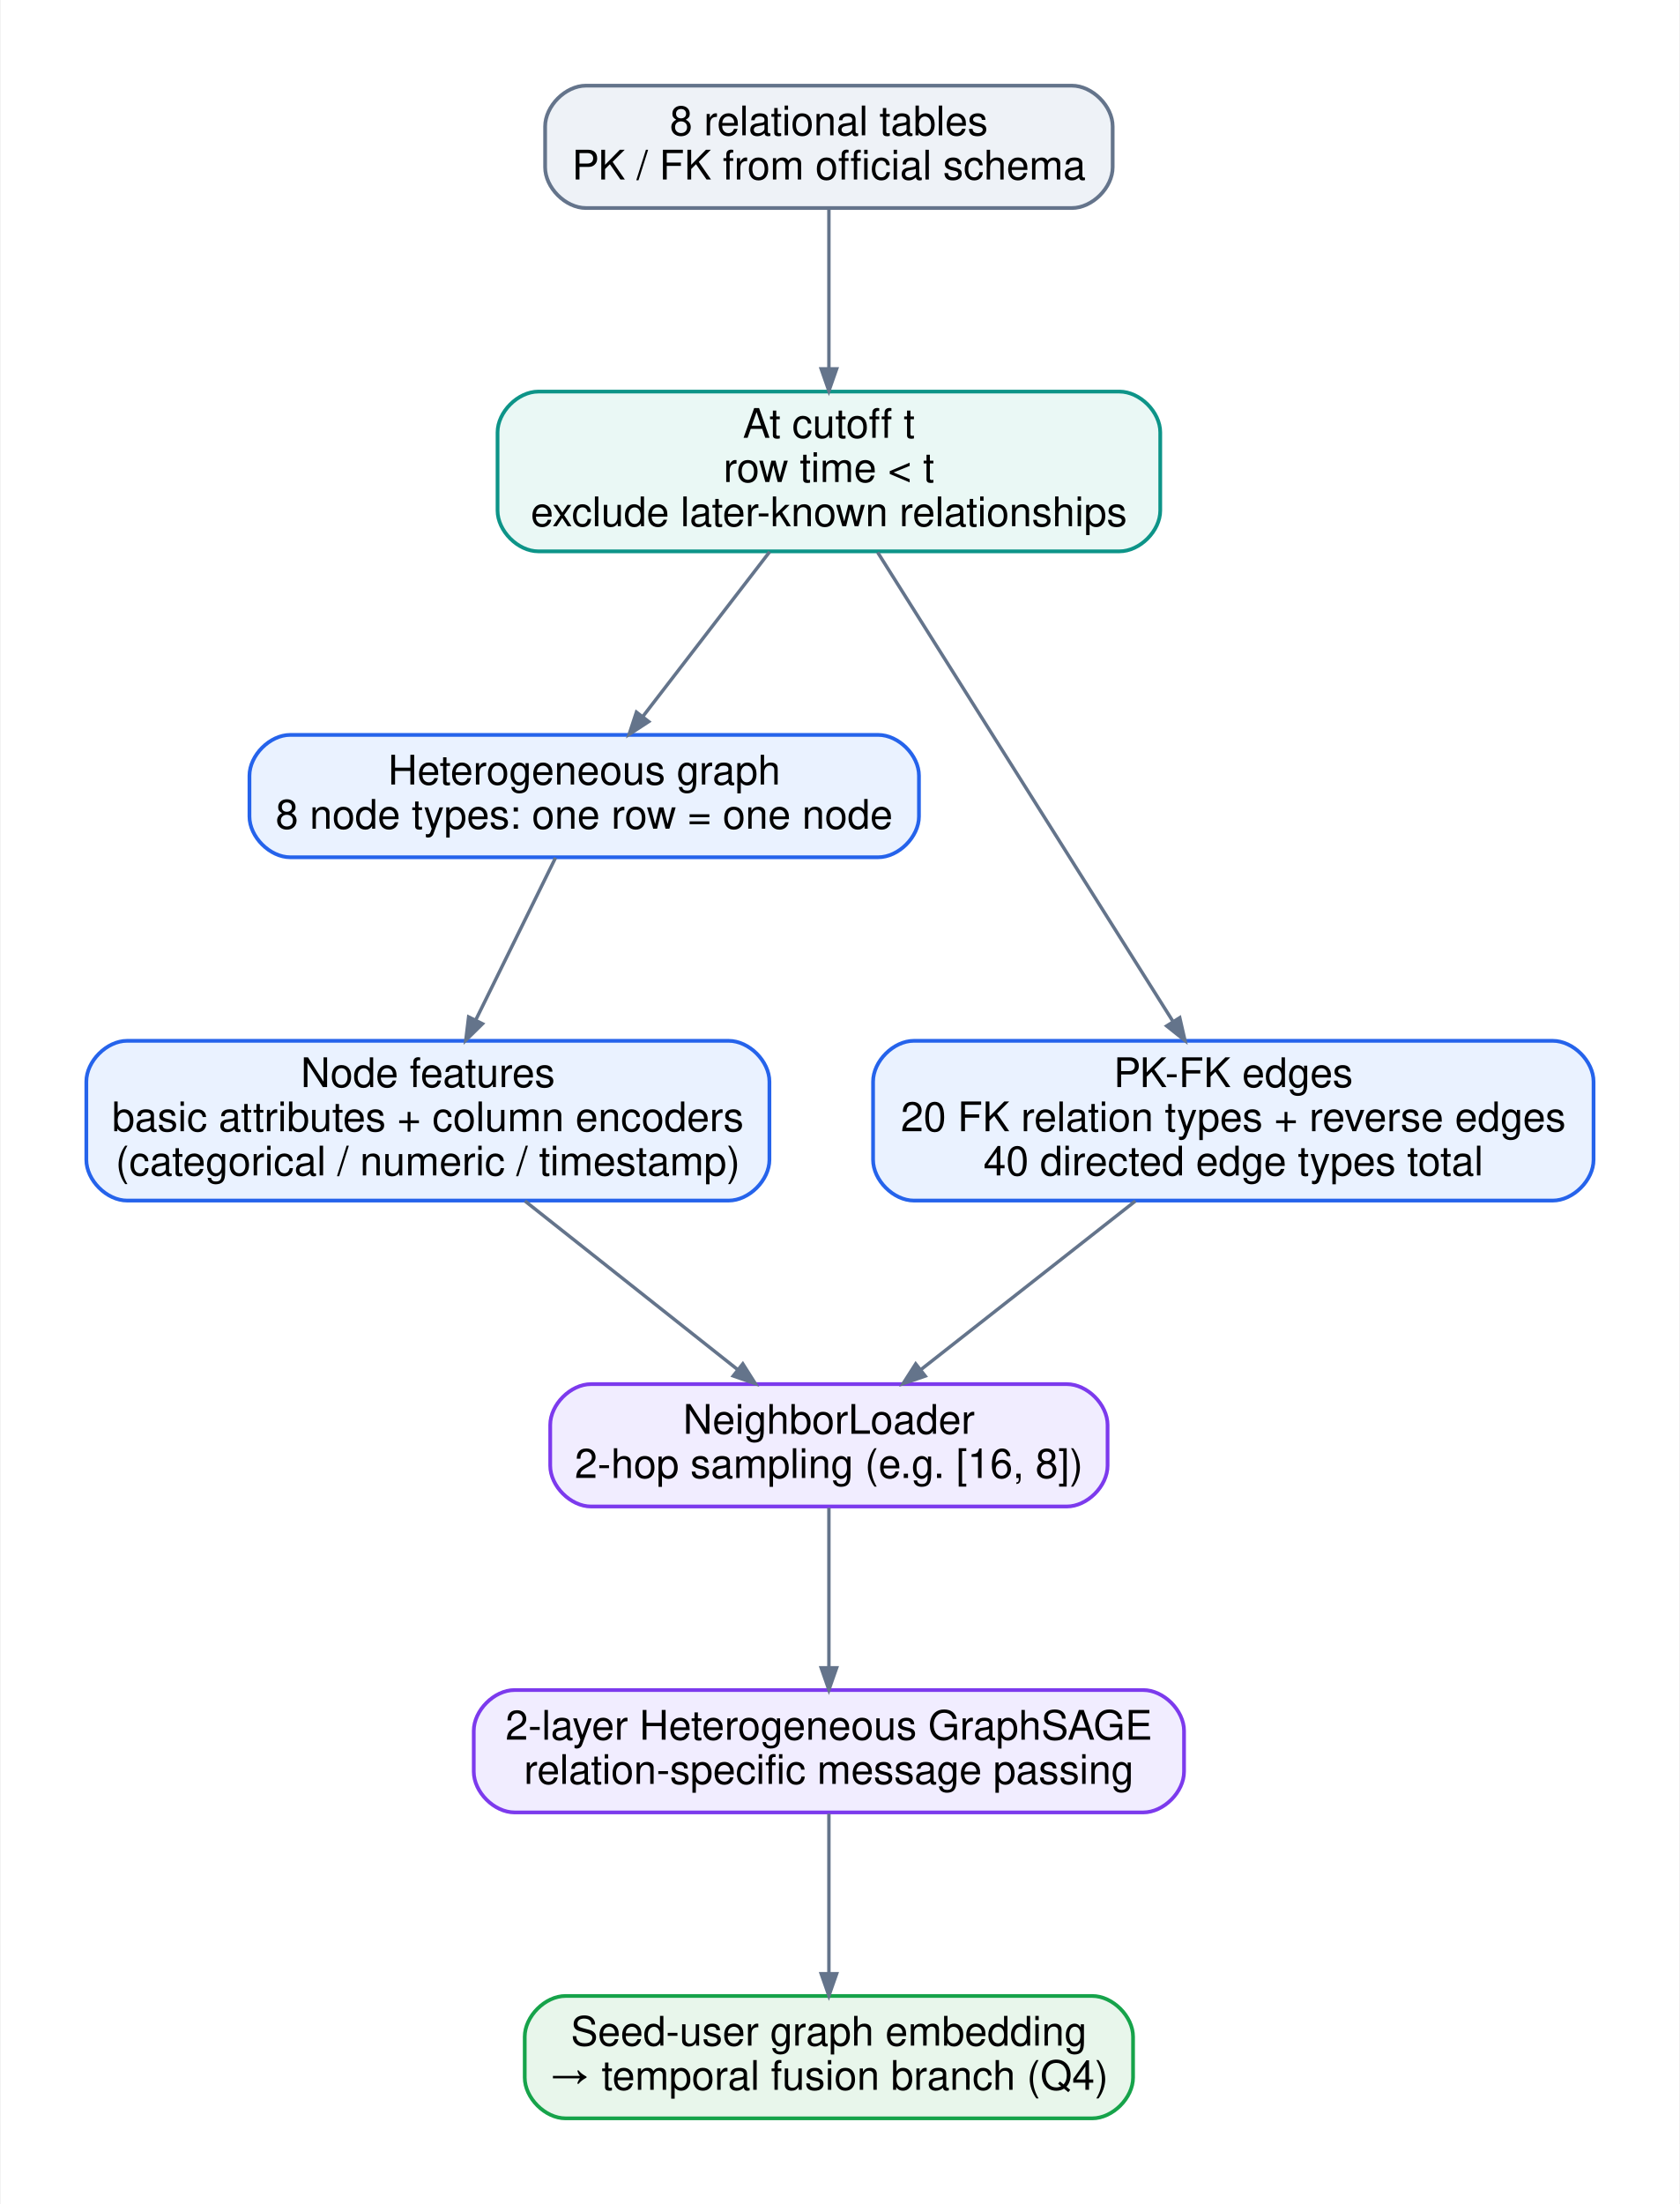
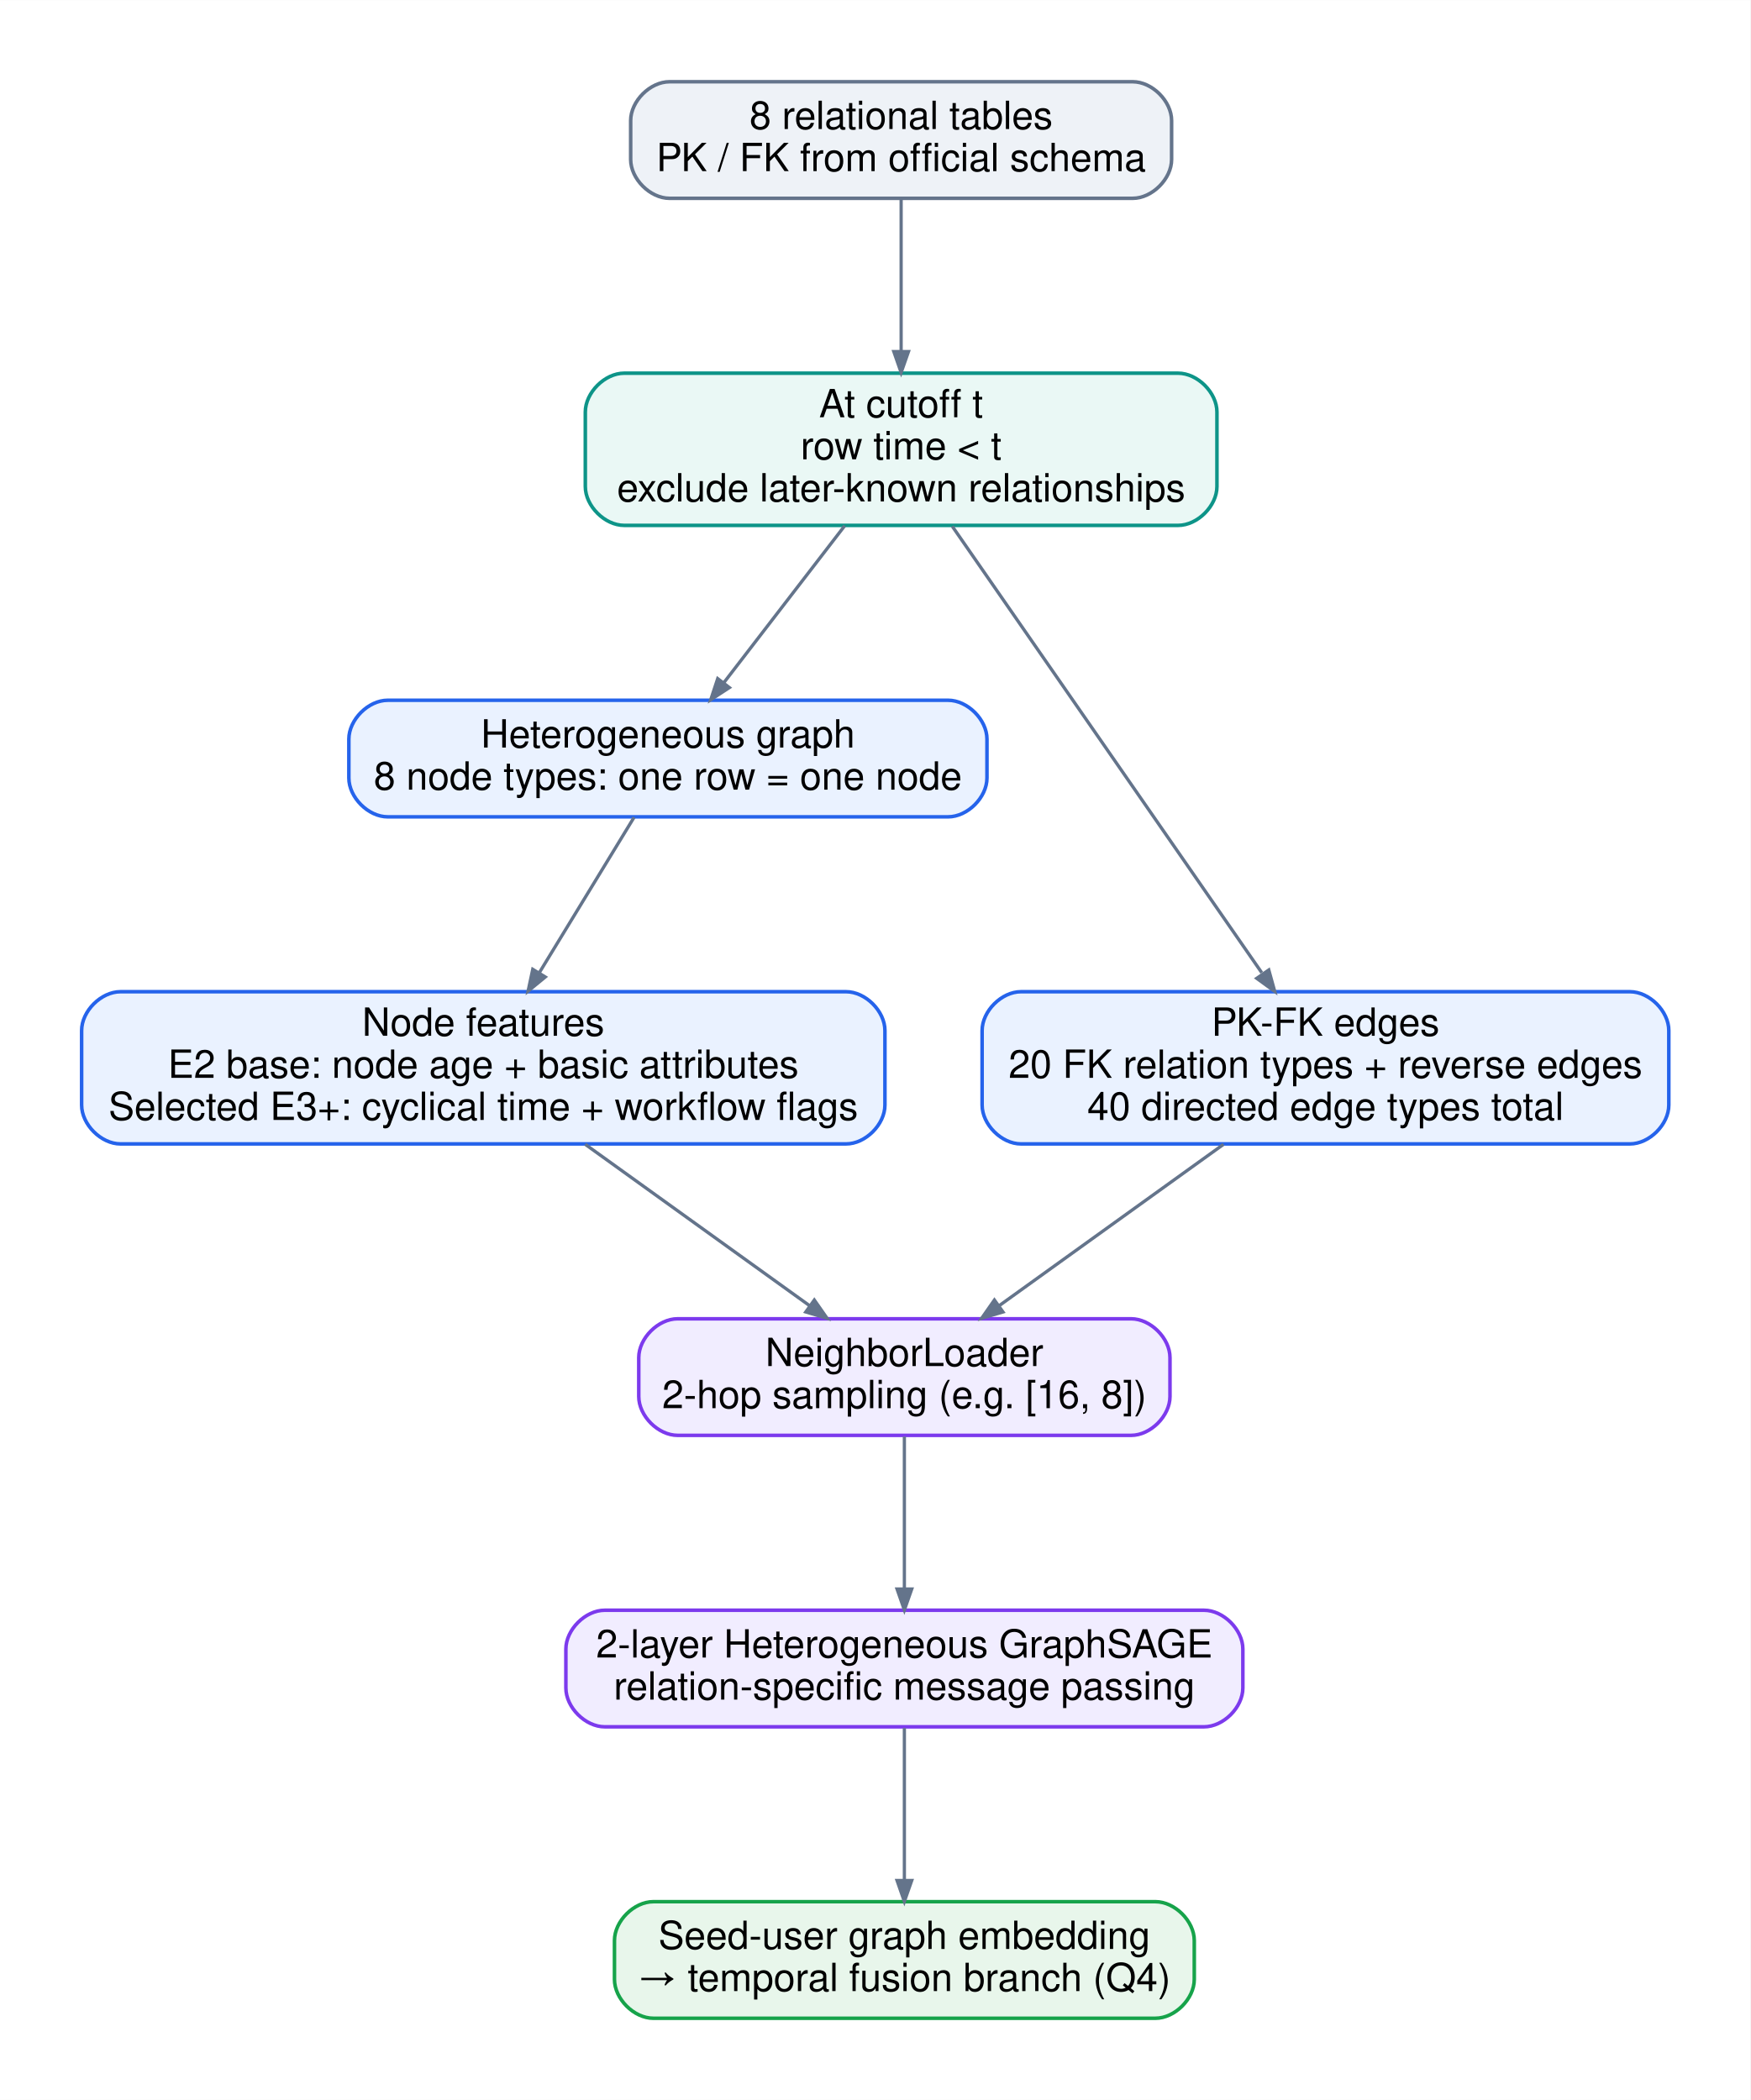
- <svg xmlns="http://www.w3.org/2000/svg" width="494pt" height="648pt" viewBox="0.00 0.00 493.90 648.40">
+ <svg xmlns="http://www.w3.org/2000/svg" width="540pt" height="648pt" viewBox="0.00 0.00 540.40 648.40">
  <g id="graph0" class="graph" transform="scale(1 1) rotate(0) translate(25.2 623.2)">
-     <polygon fill="white" stroke="transparent" points="-25.2,25.2 -25.2,-623.2 468.7,-623.2 468.7,25.2 -25.2,25.2" />
+     <polygon fill="white" stroke="transparent" points="-25.2,25.2 -25.2,-623.2 515.2,-623.2 515.2,25.2 -25.2,25.2" />
    <g id="node1" class="node">
-       <path fill="#eef2f7" stroke="#64748b" stroke-width="1.1" d="M290,-598C290,-598 147,-598 147,-598 141,-598 135,-592 135,-586 135,-586 135,-574 135,-574 135,-568 141,-562 147,-562 147,-562 290,-562 290,-562 296,-562 302,-568 302,-574 302,-574 302,-586 302,-586 302,-592 296,-598 290,-598" />
-       <text text-anchor="middle" x="218.5" y="-583.4" font-family="Helvetica,sans-Serif" font-size="12.00">8 relational tables</text>
-       <text text-anchor="middle" x="218.5" y="-570.4" font-family="Helvetica,sans-Serif" font-size="12.00">PK / FK from official schema</text>
+       <path fill="#eef2f7" stroke="#64748b" stroke-width="1.1" d="M324.5,-598C324.5,-598 181.5,-598 181.5,-598 175.5,-598 169.5,-592 169.5,-586 169.5,-586 169.5,-574 169.5,-574 169.5,-568 175.5,-562 181.5,-562 181.5,-562 324.5,-562 324.5,-562 330.5,-562 336.5,-568 336.5,-574 336.5,-574 336.5,-586 336.5,-586 336.5,-592 330.5,-598 324.5,-598" />
+       <text text-anchor="middle" x="253" y="-583.4" font-family="Helvetica,sans-Serif" font-size="12.00">8 relational tables</text>
+       <text text-anchor="middle" x="253" y="-570.4" font-family="Helvetica,sans-Serif" font-size="12.00">PK / FK from official schema</text>
    </g>
    <g id="node2" class="node">
-       <path fill="#eaf8f5" stroke="#0d9488" stroke-width="1.1" d="M304,-508C304,-508 133,-508 133,-508 127,-508 121,-502 121,-496 121,-496 121,-473 121,-473 121,-467 127,-461 133,-461 133,-461 304,-461 304,-461 310,-461 316,-467 316,-473 316,-473 316,-496 316,-496 316,-502 310,-508 304,-508" />
-       <text text-anchor="middle" x="218.5" y="-494.4" font-family="Helvetica,sans-Serif" font-size="12.00">At cutoff t</text>
-       <text text-anchor="middle" x="218.5" y="-481.4" font-family="Helvetica,sans-Serif" font-size="12.00">row time &lt; t</text>
-       <text text-anchor="middle" x="218.5" y="-468.4" font-family="Helvetica,sans-Serif" font-size="12.00">exclude later-known relationships</text>
+       <path fill="#eaf8f5" stroke="#0d9488" stroke-width="1.1" d="M338.5,-508C338.5,-508 167.5,-508 167.5,-508 161.5,-508 155.5,-502 155.5,-496 155.5,-496 155.5,-473 155.5,-473 155.5,-467 161.5,-461 167.5,-461 167.5,-461 338.5,-461 338.5,-461 344.5,-461 350.5,-467 350.5,-473 350.5,-473 350.5,-496 350.5,-496 350.5,-502 344.5,-508 338.5,-508" />
+       <text text-anchor="middle" x="253" y="-494.4" font-family="Helvetica,sans-Serif" font-size="12.00">At cutoff t</text>
+       <text text-anchor="middle" x="253" y="-481.4" font-family="Helvetica,sans-Serif" font-size="12.00">row time &lt; t</text>
+       <text text-anchor="middle" x="253" y="-468.4" font-family="Helvetica,sans-Serif" font-size="12.00">exclude later-known relationships</text>
    </g>
    <g id="edge1" class="edge">
-       <path fill="none" stroke="#64748b" d="M218.5,-561.85C218.5,-548.78 218.5,-530.45 218.5,-515.03" />
-       <polygon fill="#64748b" stroke="#64748b" points="220.78,-514.68 218.5,-508.18 216.23,-514.68 220.78,-514.68" />
+       <path fill="none" stroke="#64748b" d="M253,-561.85C253,-548.78 253,-530.45 253,-515.03" />
+       <polygon fill="#64748b" stroke="#64748b" points="255.28,-514.68 253,-508.18 250.73,-514.68 255.28,-514.68" />
    </g>
    <g id="node3" class="node">
-       <path fill="#eaf2ff" stroke="#2563eb" stroke-width="1.1" d="M233,-407C233,-407 60,-407 60,-407 54,-407 48,-401 48,-395 48,-395 48,-383 48,-383 48,-377 54,-371 60,-371 60,-371 233,-371 233,-371 239,-371 245,-377 245,-383 245,-383 245,-395 245,-395 245,-401 239,-407 233,-407" />
-       <text text-anchor="middle" x="146.5" y="-392.4" font-family="Helvetica,sans-Serif" font-size="12.00">Heterogeneous graph</text>
-       <text text-anchor="middle" x="146.5" y="-379.4" font-family="Helvetica,sans-Serif" font-size="12.00">8 node types: one row = one node</text>
+       <path fill="#eaf2ff" stroke="#2563eb" stroke-width="1.1" d="M267.5,-407C267.5,-407 94.5,-407 94.5,-407 88.5,-407 82.5,-401 82.5,-395 82.5,-395 82.5,-383 82.5,-383 82.5,-377 88.5,-371 94.5,-371 94.5,-371 267.5,-371 267.5,-371 273.5,-371 279.5,-377 279.5,-383 279.5,-383 279.5,-395 279.5,-395 279.5,-401 273.5,-407 267.5,-407" />
+       <text text-anchor="middle" x="181" y="-392.4" font-family="Helvetica,sans-Serif" font-size="12.00">Heterogeneous graph</text>
+       <text text-anchor="middle" x="181" y="-379.4" font-family="Helvetica,sans-Serif" font-size="12.00">8 node types: one row = one node</text>
    </g>
    <g id="edge2" class="edge">
-       <path fill="none" stroke="#64748b" d="M201.07,-460.87C189.73,-446.14 175,-427.01 163.7,-412.34" />
-       <polygon fill="#64748b" stroke="#64748b" points="165.48,-410.91 159.71,-407.15 161.87,-413.69 165.48,-410.91" />
+       <path fill="none" stroke="#64748b" d="M235.57,-460.87C224.23,-446.14 209.5,-427.01 198.2,-412.34" />
+       <polygon fill="#64748b" stroke="#64748b" points="199.98,-410.91 194.21,-407.15 196.37,-413.69 199.98,-410.91" />
    </g>
    <g id="node4" class="node">
-       <path fill="#eaf2ff" stroke="#2563eb" stroke-width="1.1" d="M431.5,-317C431.5,-317 243.5,-317 243.5,-317 237.5,-317 231.5,-311 231.5,-305 231.5,-305 231.5,-282 231.5,-282 231.5,-276 237.5,-270 243.5,-270 243.5,-270 431.5,-270 431.5,-270 437.5,-270 443.5,-276 443.5,-282 443.5,-282 443.5,-305 443.5,-305 443.5,-311 437.5,-317 431.5,-317" />
-       <text text-anchor="middle" x="337.5" y="-303.4" font-family="Helvetica,sans-Serif" font-size="12.00">PK-FK edges</text>
-       <text text-anchor="middle" x="337.5" y="-290.4" font-family="Helvetica,sans-Serif" font-size="12.00">20 FK relation types + reverse edges</text>
-       <text text-anchor="middle" x="337.5" y="-277.4" font-family="Helvetica,sans-Serif" font-size="12.00">40 directed edge types total</text>
+       <path fill="#eaf2ff" stroke="#2563eb" stroke-width="1.1" d="M478,-317C478,-317 290,-317 290,-317 284,-317 278,-311 278,-305 278,-305 278,-282 278,-282 278,-276 284,-270 290,-270 290,-270 478,-270 478,-270 484,-270 490,-276 490,-282 490,-282 490,-305 490,-305 490,-311 484,-317 478,-317" />
+       <text text-anchor="middle" x="384" y="-303.4" font-family="Helvetica,sans-Serif" font-size="12.00">PK-FK edges</text>
+       <text text-anchor="middle" x="384" y="-290.4" font-family="Helvetica,sans-Serif" font-size="12.00">20 FK relation types + reverse edges</text>
+       <text text-anchor="middle" x="384" y="-277.4" font-family="Helvetica,sans-Serif" font-size="12.00">40 directed edge types total</text>
    </g>
    <g id="edge3" class="edge">
-       <path fill="none" stroke="#64748b" d="M232.85,-460.7C254.62,-426.13 295.95,-360.49 319.64,-322.87" />
-       <polygon fill="#64748b" stroke="#64748b" points="321.74,-323.8 323.28,-317.08 317.89,-321.37 321.74,-323.8" />
+       <path fill="none" stroke="#64748b" d="M268.8,-460.7C292.77,-426.13 338.26,-360.49 364.33,-322.87" />
+       <polygon fill="#64748b" stroke="#64748b" points="366.51,-323.72 368.35,-317.08 362.77,-321.13 366.51,-323.72" />
    </g>
    <g id="node5" class="node">
-       <path fill="#eaf2ff" stroke="#2563eb" stroke-width="1.1" d="M189,-317C189,-317 12,-317 12,-317 6,-317 0,-311 0,-305 0,-305 0,-282 0,-282 0,-276 6,-270 12,-270 12,-270 189,-270 189,-270 195,-270 201,-276 201,-282 201,-282 201,-305 201,-305 201,-311 195,-317 189,-317" />
-       <text text-anchor="middle" x="100.5" y="-303.4" font-family="Helvetica,sans-Serif" font-size="12.00">Node features</text>
-       <text text-anchor="middle" x="100.5" y="-290.4" font-family="Helvetica,sans-Serif" font-size="12.00">basic attributes + column encoders</text>
-       <text text-anchor="middle" x="100.5" y="-277.4" font-family="Helvetica,sans-Serif" font-size="12.00">(categorical / numeric / timestamp)</text>
+       <path fill="#eaf2ff" stroke="#2563eb" stroke-width="1.1" d="M236,-317C236,-317 12,-317 12,-317 6,-317 0,-311 0,-305 0,-305 0,-282 0,-282 0,-276 6,-270 12,-270 12,-270 236,-270 236,-270 242,-270 248,-276 248,-282 248,-282 248,-305 248,-305 248,-311 242,-317 236,-317" />
+       <text text-anchor="middle" x="124" y="-303.4" font-family="Helvetica,sans-Serif" font-size="12.00">Node features</text>
+       <text text-anchor="middle" x="124" y="-290.4" font-family="Helvetica,sans-Serif" font-size="12.00">E2 base: node age + basic attributes</text>
+       <text text-anchor="middle" x="124" y="-277.4" font-family="Helvetica,sans-Serif" font-size="12.00">Selected E3+: cyclical time + workflow flags</text>
    </g>
    <g id="edge4" class="edge">
-       <path fill="none" stroke="#64748b" d="M138.06,-370.85C131.51,-357.54 122.29,-338.79 114.62,-323.2" />
-       <polygon fill="#64748b" stroke="#64748b" points="116.57,-322.01 111.66,-317.18 112.49,-324.02 116.57,-322.01" />
+       <path fill="none" stroke="#64748b" d="M170.55,-370.85C162.36,-357.42 150.8,-338.46 141.25,-322.79" />
+       <polygon fill="#64748b" stroke="#64748b" points="143.15,-321.55 137.83,-317.18 139.27,-323.92 143.15,-321.55" />
    </g>
    <g id="node6" class="node">
-       <path fill="#f1edff" stroke="#7c3aed" stroke-width="1.1" d="M288.5,-216C288.5,-216 148.5,-216 148.5,-216 142.5,-216 136.5,-210 136.5,-204 136.5,-204 136.5,-192 136.5,-192 136.5,-186 142.5,-180 148.5,-180 148.5,-180 288.5,-180 288.5,-180 294.5,-180 300.5,-186 300.5,-192 300.5,-192 300.5,-204 300.5,-204 300.5,-210 294.5,-216 288.5,-216" />
-       <text text-anchor="middle" x="218.5" y="-201.4" font-family="Helvetica,sans-Serif" font-size="12.00">NeighborLoader</text>
-       <text text-anchor="middle" x="218.5" y="-188.4" font-family="Helvetica,sans-Serif" font-size="12.00">2-hop sampling (e.g. [16, 8])</text>
+       <path fill="#f1edff" stroke="#7c3aed" stroke-width="1.1" d="M324,-216C324,-216 184,-216 184,-216 178,-216 172,-210 172,-204 172,-204 172,-192 172,-192 172,-186 178,-180 184,-180 184,-180 324,-180 324,-180 330,-180 336,-186 336,-192 336,-192 336,-204 336,-204 336,-210 330,-216 324,-216" />
+       <text text-anchor="middle" x="254" y="-201.4" font-family="Helvetica,sans-Serif" font-size="12.00">NeighborLoader</text>
+       <text text-anchor="middle" x="254" y="-188.4" font-family="Helvetica,sans-Serif" font-size="12.00">2-hop sampling (e.g. [16, 8])</text>
    </g>
    <g id="edge6" class="edge">
-       <path fill="none" stroke="#64748b" d="M308.69,-269.87C289.45,-254.75 264.32,-235 245.47,-220.19" />
-       <polygon fill="#64748b" stroke="#64748b" points="246.85,-218.38 240.33,-216.15 244.04,-221.96 246.85,-218.38" />
+       <path fill="none" stroke="#64748b" d="M352.53,-269.87C331.42,-254.68 303.82,-234.83 283.2,-220" />
+       <polygon fill="#64748b" stroke="#64748b" points="284.45,-218.1 277.85,-216.15 281.8,-221.8 284.45,-218.1" />
    </g>
    <g id="edge5" class="edge">
-       <path fill="none" stroke="#64748b" d="M129.06,-269.87C148.14,-254.75 173.07,-235 191.76,-220.19" />
-       <polygon fill="#64748b" stroke="#64748b" points="193.17,-221.97 196.85,-216.15 190.35,-218.41 193.17,-221.97" />
+       <path fill="none" stroke="#64748b" d="M155.47,-269.87C176.58,-254.68 204.18,-234.83 224.8,-220" />
+       <polygon fill="#64748b" stroke="#64748b" points="226.2,-221.8 230.15,-216.15 223.55,-218.1 226.2,-221.8" />
    </g>
    <g id="node7" class="node">
-       <path fill="#f1edff" stroke="#7c3aed" stroke-width="1.1" d="M311,-126C311,-126 126,-126 126,-126 120,-126 114,-120 114,-114 114,-114 114,-102 114,-102 114,-96 120,-90 126,-90 126,-90 311,-90 311,-90 317,-90 323,-96 323,-102 323,-102 323,-114 323,-114 323,-120 317,-126 311,-126" />
-       <text text-anchor="middle" x="218.5" y="-111.4" font-family="Helvetica,sans-Serif" font-size="12.00">2-layer Heterogeneous GraphSAGE</text>
-       <text text-anchor="middle" x="218.5" y="-98.4" font-family="Helvetica,sans-Serif" font-size="12.00">relation-specific message passing</text>
+       <path fill="#f1edff" stroke="#7c3aed" stroke-width="1.1" d="M346.5,-126C346.5,-126 161.5,-126 161.5,-126 155.5,-126 149.5,-120 149.5,-114 149.5,-114 149.5,-102 149.5,-102 149.5,-96 155.5,-90 161.5,-90 161.5,-90 346.5,-90 346.5,-90 352.5,-90 358.5,-96 358.5,-102 358.5,-102 358.5,-114 358.5,-114 358.5,-120 352.5,-126 346.5,-126" />
+       <text text-anchor="middle" x="254" y="-111.4" font-family="Helvetica,sans-Serif" font-size="12.00">2-layer Heterogeneous GraphSAGE</text>
+       <text text-anchor="middle" x="254" y="-98.4" font-family="Helvetica,sans-Serif" font-size="12.00">relation-specific message passing</text>
    </g>
    <g id="edge7" class="edge">
-       <path fill="none" stroke="#64748b" d="M218.5,-179.61C218.5,-166.27 218.5,-147.69 218.5,-132.94" />
-       <polygon fill="#64748b" stroke="#64748b" points="220.78,-132.55 218.5,-126.05 216.23,-132.55 220.78,-132.55" />
+       <path fill="none" stroke="#64748b" d="M254,-179.61C254,-166.27 254,-147.69 254,-132.94" />
+       <polygon fill="#64748b" stroke="#64748b" points="256.28,-132.55 254,-126.05 251.73,-132.55 256.28,-132.55" />
    </g>
    <g id="node8" class="node">
-       <path fill="#e8f6eb" stroke="#16a34a" stroke-width="1.1" d="M296,-36C296,-36 141,-36 141,-36 135,-36 129,-30 129,-24 129,-24 129,-12 129,-12 129,-6 135,0 141,0 141,0 296,0 296,0 302,0 308,-6 308,-12 308,-12 308,-24 308,-24 308,-30 302,-36 296,-36" />
-       <text text-anchor="middle" x="218.5" y="-21.4" font-family="Helvetica,sans-Serif" font-size="12.00">Seed-user graph embedding</text>
-       <text text-anchor="middle" x="218.5" y="-8.4" font-family="Helvetica,sans-Serif" font-size="12.00">→ temporal fusion branch (Q4)</text>
+       <path fill="#e8f6eb" stroke="#16a34a" stroke-width="1.1" d="M331.5,-36C331.5,-36 176.5,-36 176.5,-36 170.5,-36 164.5,-30 164.5,-24 164.5,-24 164.5,-12 164.5,-12 164.5,-6 170.5,0 176.5,0 176.5,0 331.5,0 331.5,0 337.5,0 343.5,-6 343.5,-12 343.5,-12 343.5,-24 343.5,-24 343.5,-30 337.5,-36 331.5,-36" />
+       <text text-anchor="middle" x="254" y="-21.4" font-family="Helvetica,sans-Serif" font-size="12.00">Seed-user graph embedding</text>
+       <text text-anchor="middle" x="254" y="-8.4" font-family="Helvetica,sans-Serif" font-size="12.00">→ temporal fusion branch (Q4)</text>
    </g>
    <g id="edge8" class="edge">
-       <path fill="none" stroke="#64748b" d="M218.5,-89.61C218.5,-76.27 218.5,-57.69 218.5,-42.94" />
-       <polygon fill="#64748b" stroke="#64748b" points="220.78,-42.55 218.5,-36.05 216.23,-42.55 220.78,-42.55" />
+       <path fill="none" stroke="#64748b" d="M254,-89.61C254,-76.27 254,-57.69 254,-42.94" />
+       <polygon fill="#64748b" stroke="#64748b" points="256.28,-42.55 254,-36.05 251.73,-42.55 256.28,-42.55" />
    </g>
  </g>
</svg>
